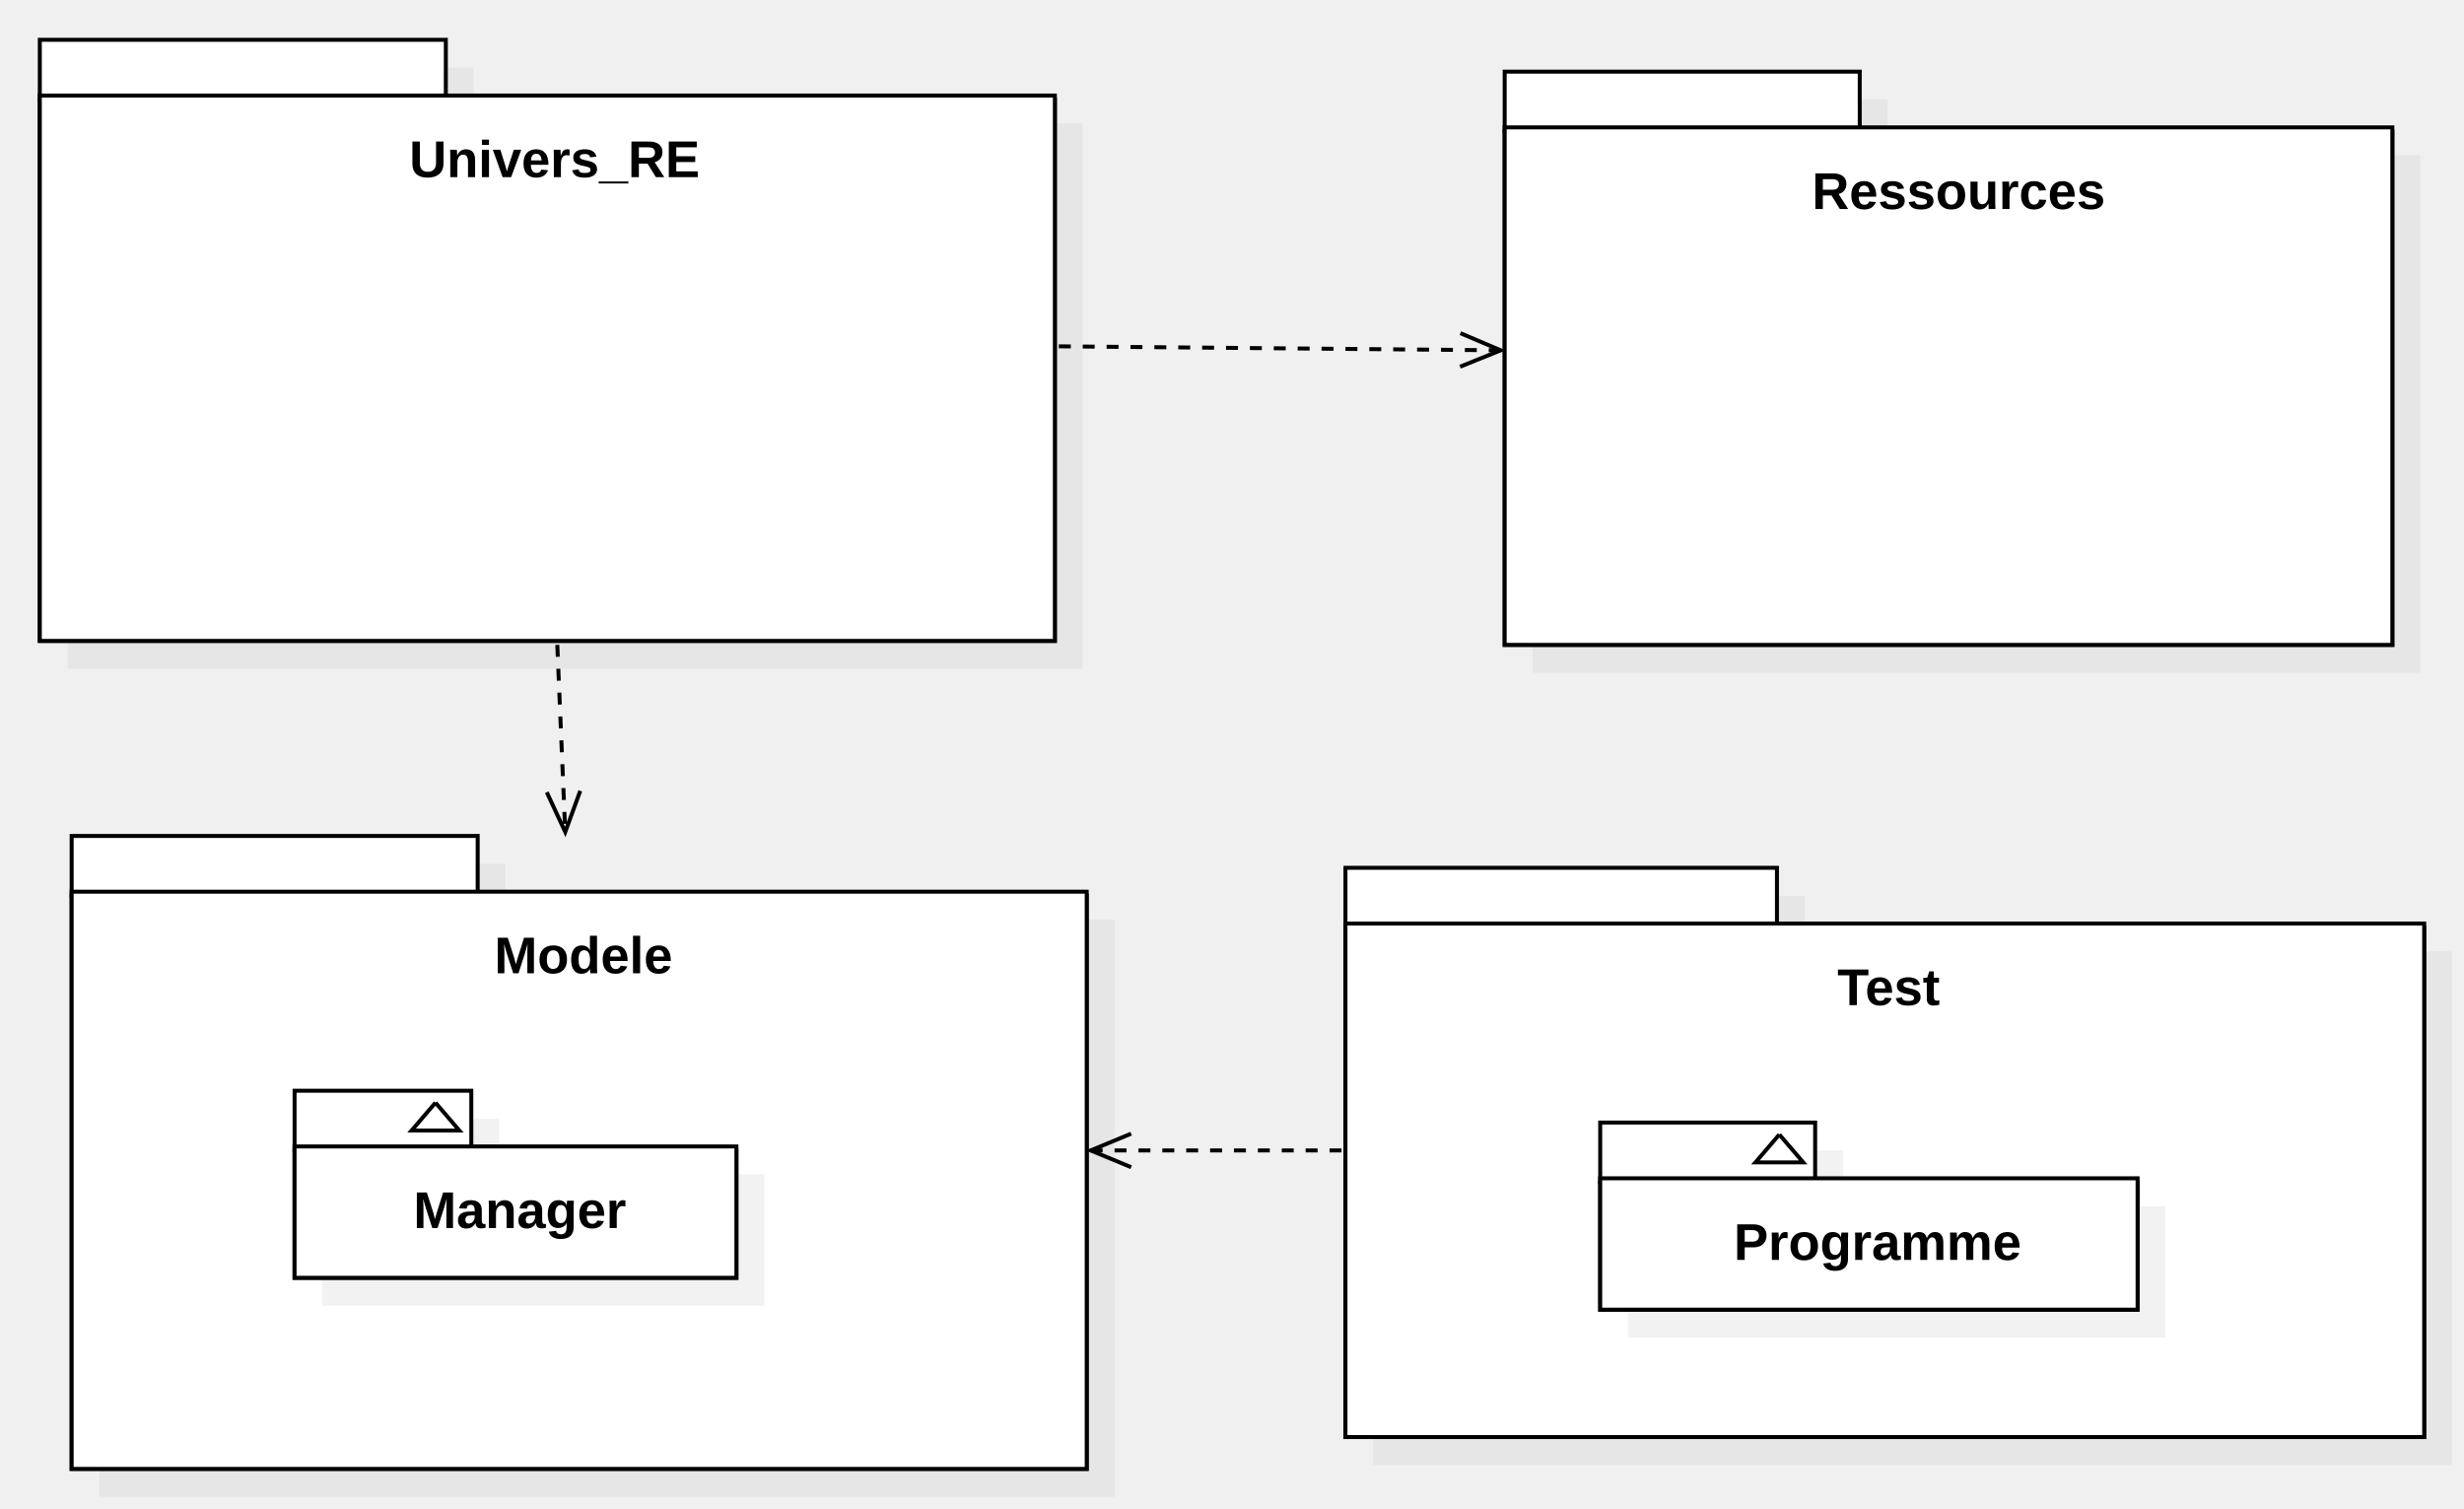
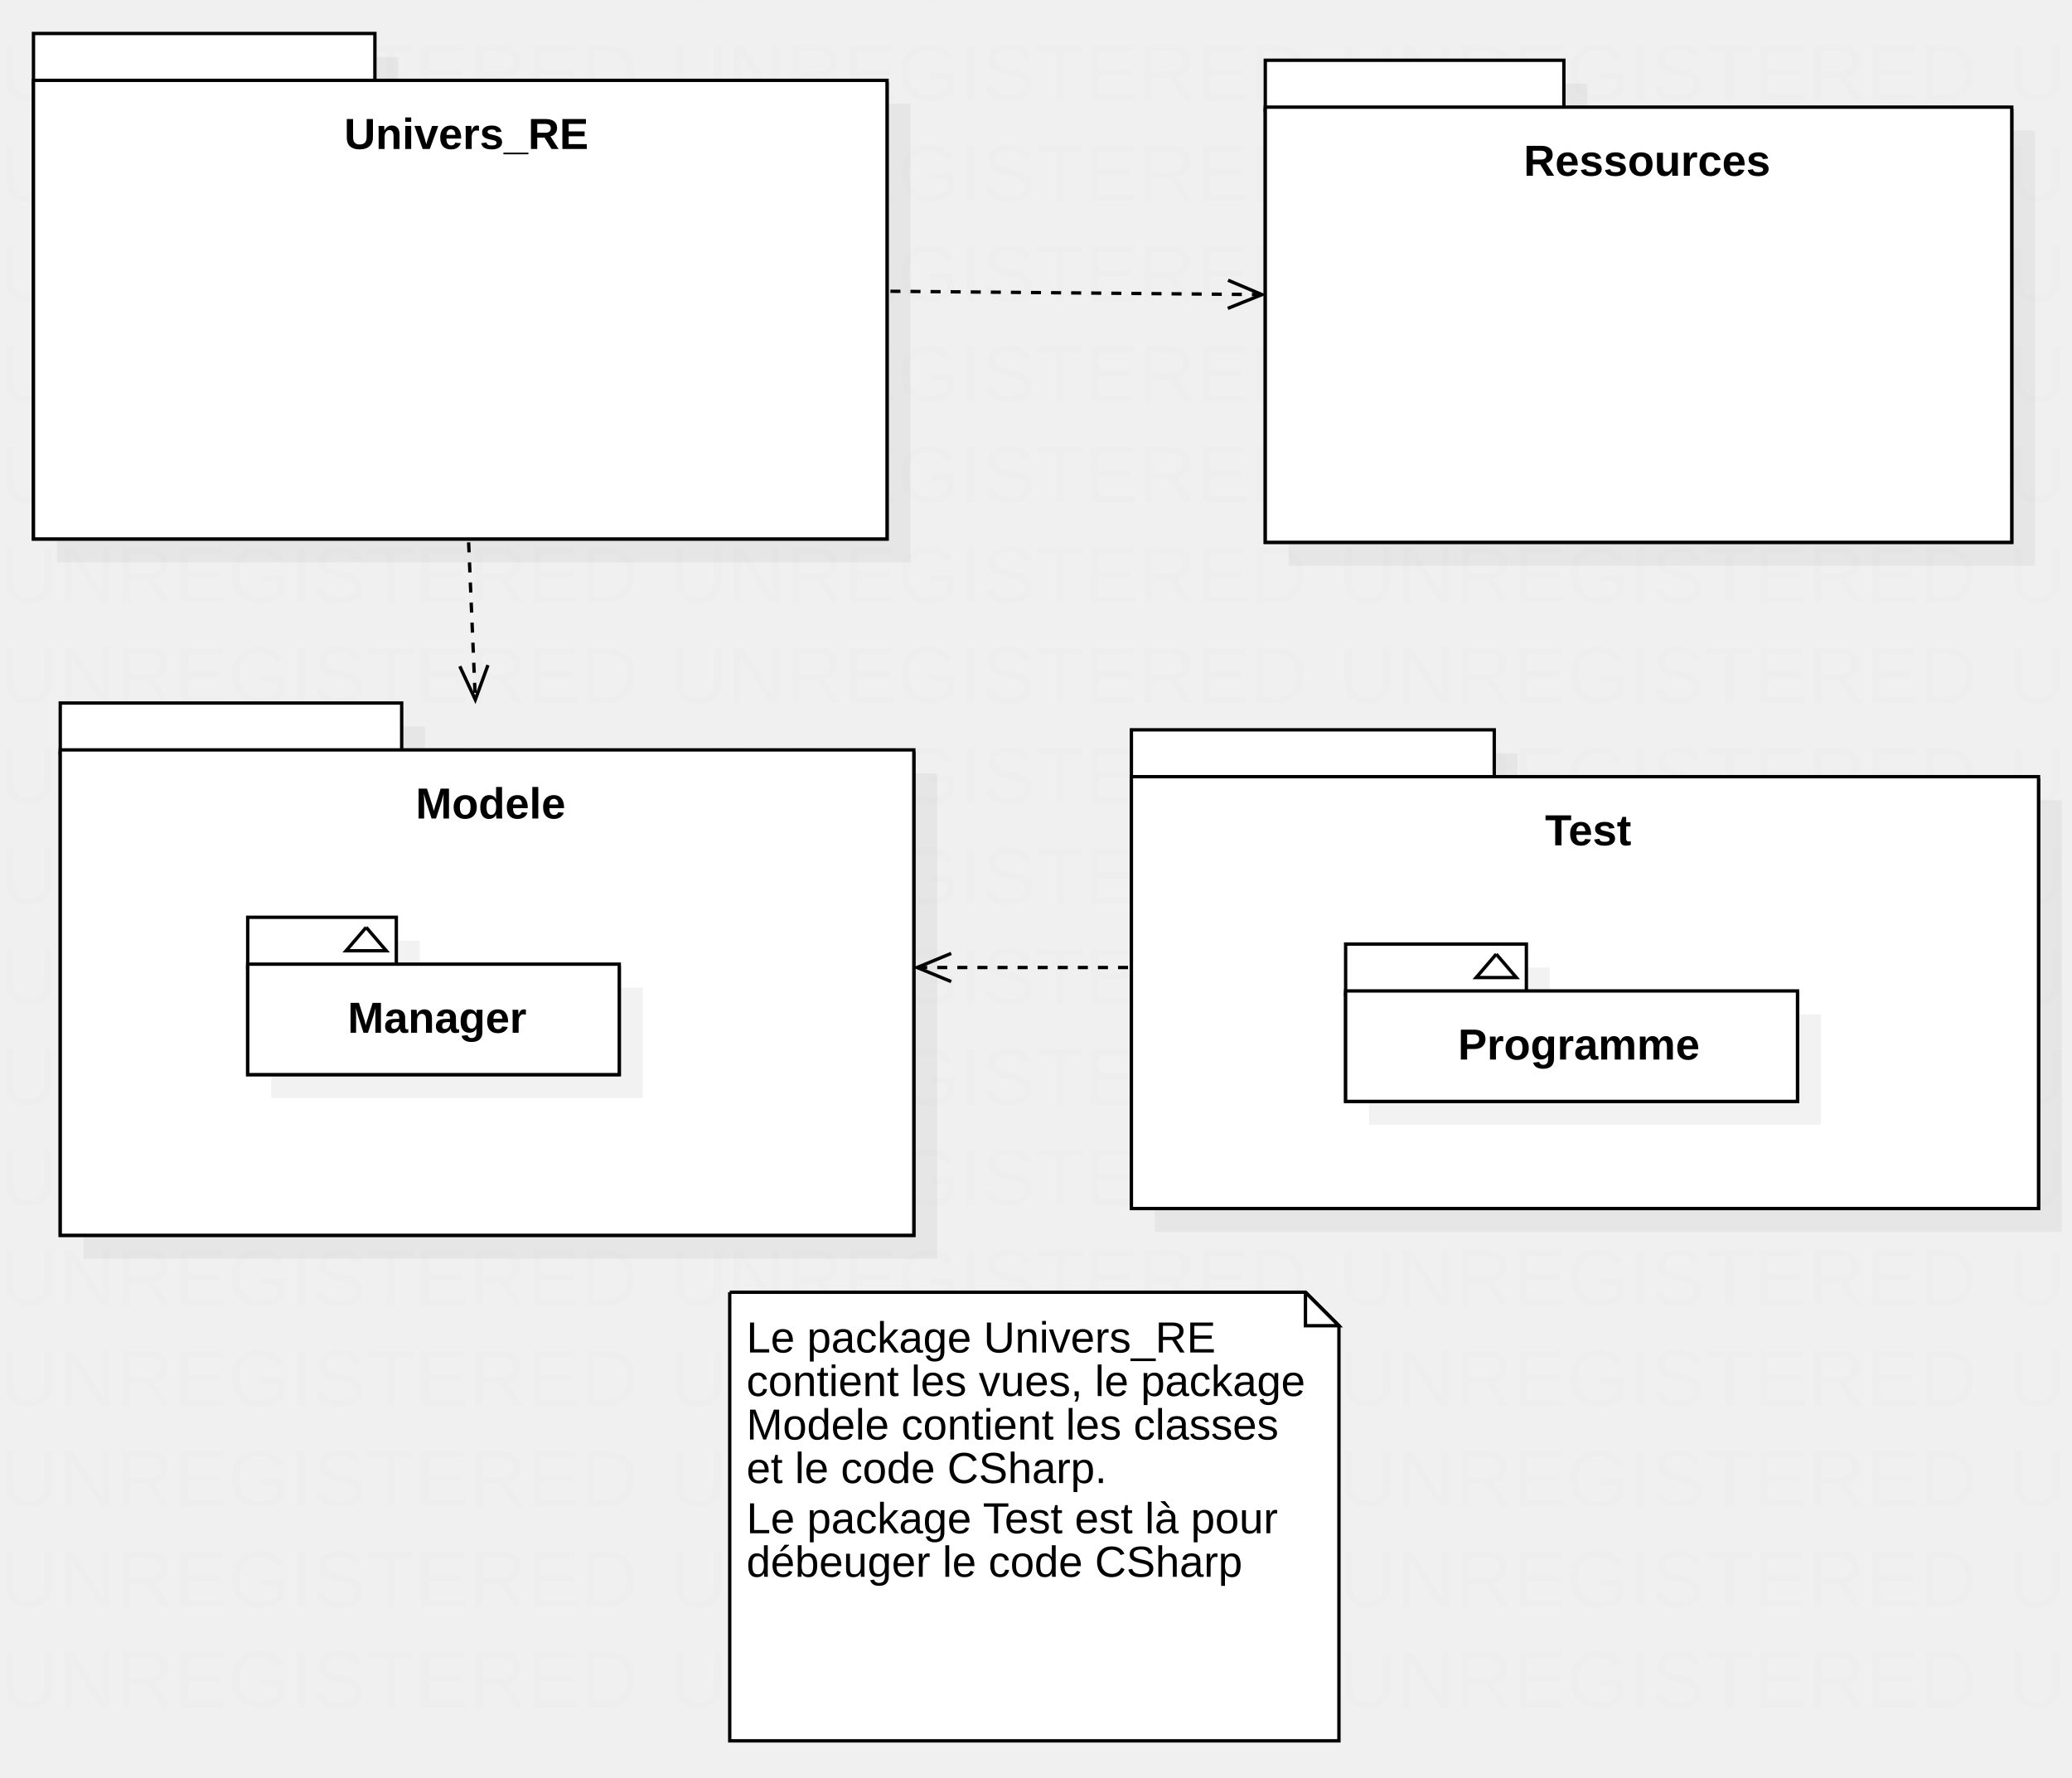
- <svg xmlns="http://www.w3.org/2000/svg" version="1.1" width="619" height="379">
+ <svg xmlns="http://www.w3.org/2000/svg" version="1.1" width="619" height="531">
  <defs />
  <g>
+     <text fill="#eeeeee" stroke="none" font-family="Arial" font-size="24px" font-style="normal" font-weight="normal" text-decoration="none" x="0" y="0">UNREGISTERED</text>
+     <text fill="#eeeeee" stroke="none" font-family="Arial" font-size="24px" font-style="normal" font-weight="normal" text-decoration="none" x="0" y="30">UNREGISTERED</text>
+     <text fill="#eeeeee" stroke="none" font-family="Arial" font-size="24px" font-style="normal" font-weight="normal" text-decoration="none" x="0" y="60">UNREGISTERED</text>
+     <text fill="#eeeeee" stroke="none" font-family="Arial" font-size="24px" font-style="normal" font-weight="normal" text-decoration="none" x="0" y="90">UNREGISTERED</text>
+     <text fill="#eeeeee" stroke="none" font-family="Arial" font-size="24px" font-style="normal" font-weight="normal" text-decoration="none" x="0" y="120">UNREGISTERED</text>
+     <text fill="#eeeeee" stroke="none" font-family="Arial" font-size="24px" font-style="normal" font-weight="normal" text-decoration="none" x="0" y="150">UNREGISTERED</text>
+     <text fill="#eeeeee" stroke="none" font-family="Arial" font-size="24px" font-style="normal" font-weight="normal" text-decoration="none" x="0" y="180">UNREGISTERED</text>
+     <text fill="#eeeeee" stroke="none" font-family="Arial" font-size="24px" font-style="normal" font-weight="normal" text-decoration="none" x="0" y="210">UNREGISTERED</text>
+     <text fill="#eeeeee" stroke="none" font-family="Arial" font-size="24px" font-style="normal" font-weight="normal" text-decoration="none" x="0" y="240">UNREGISTERED</text>
+     <text fill="#eeeeee" stroke="none" font-family="Arial" font-size="24px" font-style="normal" font-weight="normal" text-decoration="none" x="0" y="270">UNREGISTERED</text>
+     <text fill="#eeeeee" stroke="none" font-family="Arial" font-size="24px" font-style="normal" font-weight="normal" text-decoration="none" x="0" y="300">UNREGISTERED</text>
+     <text fill="#eeeeee" stroke="none" font-family="Arial" font-size="24px" font-style="normal" font-weight="normal" text-decoration="none" x="0" y="330">UNREGISTERED</text>
+     <text fill="#eeeeee" stroke="none" font-family="Arial" font-size="24px" font-style="normal" font-weight="normal" text-decoration="none" x="0" y="360">UNREGISTERED</text>
+     <text fill="#eeeeee" stroke="none" font-family="Arial" font-size="24px" font-style="normal" font-weight="normal" text-decoration="none" x="0" y="390">UNREGISTERED</text>
+     <text fill="#eeeeee" stroke="none" font-family="Arial" font-size="24px" font-style="normal" font-weight="normal" text-decoration="none" x="0" y="420">UNREGISTERED</text>
+     <text fill="#eeeeee" stroke="none" font-family="Arial" font-size="24px" font-style="normal" font-weight="normal" text-decoration="none" x="0" y="450">UNREGISTERED</text>
+     <text fill="#eeeeee" stroke="none" font-family="Arial" font-size="24px" font-style="normal" font-weight="normal" text-decoration="none" x="0" y="480">UNREGISTERED</text>
+     <text fill="#eeeeee" stroke="none" font-family="Arial" font-size="24px" font-style="normal" font-weight="normal" text-decoration="none" x="0" y="510">UNREGISTERED</text>
+     <text fill="#eeeeee" stroke="none" font-family="Arial" font-size="24px" font-style="normal" font-weight="normal" text-decoration="none" x="200" y="0">UNREGISTERED</text>
+     <text fill="#eeeeee" stroke="none" font-family="Arial" font-size="24px" font-style="normal" font-weight="normal" text-decoration="none" x="200" y="30">UNREGISTERED</text>
+     <text fill="#eeeeee" stroke="none" font-family="Arial" font-size="24px" font-style="normal" font-weight="normal" text-decoration="none" x="200" y="60">UNREGISTERED</text>
+     <text fill="#eeeeee" stroke="none" font-family="Arial" font-size="24px" font-style="normal" font-weight="normal" text-decoration="none" x="200" y="90">UNREGISTERED</text>
+     <text fill="#eeeeee" stroke="none" font-family="Arial" font-size="24px" font-style="normal" font-weight="normal" text-decoration="none" x="200" y="120">UNREGISTERED</text>
+     <text fill="#eeeeee" stroke="none" font-family="Arial" font-size="24px" font-style="normal" font-weight="normal" text-decoration="none" x="200" y="150">UNREGISTERED</text>
+     <text fill="#eeeeee" stroke="none" font-family="Arial" font-size="24px" font-style="normal" font-weight="normal" text-decoration="none" x="200" y="180">UNREGISTERED</text>
+     <text fill="#eeeeee" stroke="none" font-family="Arial" font-size="24px" font-style="normal" font-weight="normal" text-decoration="none" x="200" y="210">UNREGISTERED</text>
+     <text fill="#eeeeee" stroke="none" font-family="Arial" font-size="24px" font-style="normal" font-weight="normal" text-decoration="none" x="200" y="240">UNREGISTERED</text>
+     <text fill="#eeeeee" stroke="none" font-family="Arial" font-size="24px" font-style="normal" font-weight="normal" text-decoration="none" x="200" y="270">UNREGISTERED</text>
+     <text fill="#eeeeee" stroke="none" font-family="Arial" font-size="24px" font-style="normal" font-weight="normal" text-decoration="none" x="200" y="300">UNREGISTERED</text>
+     <text fill="#eeeeee" stroke="none" font-family="Arial" font-size="24px" font-style="normal" font-weight="normal" text-decoration="none" x="200" y="330">UNREGISTERED</text>
+     <text fill="#eeeeee" stroke="none" font-family="Arial" font-size="24px" font-style="normal" font-weight="normal" text-decoration="none" x="200" y="360">UNREGISTERED</text>
+     <text fill="#eeeeee" stroke="none" font-family="Arial" font-size="24px" font-style="normal" font-weight="normal" text-decoration="none" x="200" y="390">UNREGISTERED</text>
+     <text fill="#eeeeee" stroke="none" font-family="Arial" font-size="24px" font-style="normal" font-weight="normal" text-decoration="none" x="200" y="420">UNREGISTERED</text>
+     <text fill="#eeeeee" stroke="none" font-family="Arial" font-size="24px" font-style="normal" font-weight="normal" text-decoration="none" x="200" y="450">UNREGISTERED</text>
+     <text fill="#eeeeee" stroke="none" font-family="Arial" font-size="24px" font-style="normal" font-weight="normal" text-decoration="none" x="200" y="480">UNREGISTERED</text>
+     <text fill="#eeeeee" stroke="none" font-family="Arial" font-size="24px" font-style="normal" font-weight="normal" text-decoration="none" x="200" y="510">UNREGISTERED</text>
+     <text fill="#eeeeee" stroke="none" font-family="Arial" font-size="24px" font-style="normal" font-weight="normal" text-decoration="none" x="400" y="0">UNREGISTERED</text>
+     <text fill="#eeeeee" stroke="none" font-family="Arial" font-size="24px" font-style="normal" font-weight="normal" text-decoration="none" x="400" y="30">UNREGISTERED</text>
+     <text fill="#eeeeee" stroke="none" font-family="Arial" font-size="24px" font-style="normal" font-weight="normal" text-decoration="none" x="400" y="60">UNREGISTERED</text>
+     <text fill="#eeeeee" stroke="none" font-family="Arial" font-size="24px" font-style="normal" font-weight="normal" text-decoration="none" x="400" y="90">UNREGISTERED</text>
+     <text fill="#eeeeee" stroke="none" font-family="Arial" font-size="24px" font-style="normal" font-weight="normal" text-decoration="none" x="400" y="120">UNREGISTERED</text>
+     <text fill="#eeeeee" stroke="none" font-family="Arial" font-size="24px" font-style="normal" font-weight="normal" text-decoration="none" x="400" y="150">UNREGISTERED</text>
+     <text fill="#eeeeee" stroke="none" font-family="Arial" font-size="24px" font-style="normal" font-weight="normal" text-decoration="none" x="400" y="180">UNREGISTERED</text>
+     <text fill="#eeeeee" stroke="none" font-family="Arial" font-size="24px" font-style="normal" font-weight="normal" text-decoration="none" x="400" y="210">UNREGISTERED</text>
+     <text fill="#eeeeee" stroke="none" font-family="Arial" font-size="24px" font-style="normal" font-weight="normal" text-decoration="none" x="400" y="240">UNREGISTERED</text>
+     <text fill="#eeeeee" stroke="none" font-family="Arial" font-size="24px" font-style="normal" font-weight="normal" text-decoration="none" x="400" y="270">UNREGISTERED</text>
+     <text fill="#eeeeee" stroke="none" font-family="Arial" font-size="24px" font-style="normal" font-weight="normal" text-decoration="none" x="400" y="300">UNREGISTERED</text>
+     <text fill="#eeeeee" stroke="none" font-family="Arial" font-size="24px" font-style="normal" font-weight="normal" text-decoration="none" x="400" y="330">UNREGISTERED</text>
+     <text fill="#eeeeee" stroke="none" font-family="Arial" font-size="24px" font-style="normal" font-weight="normal" text-decoration="none" x="400" y="360">UNREGISTERED</text>
+     <text fill="#eeeeee" stroke="none" font-family="Arial" font-size="24px" font-style="normal" font-weight="normal" text-decoration="none" x="400" y="390">UNREGISTERED</text>
+     <text fill="#eeeeee" stroke="none" font-family="Arial" font-size="24px" font-style="normal" font-weight="normal" text-decoration="none" x="400" y="420">UNREGISTERED</text>
+     <text fill="#eeeeee" stroke="none" font-family="Arial" font-size="24px" font-style="normal" font-weight="normal" text-decoration="none" x="400" y="450">UNREGISTERED</text>
+     <text fill="#eeeeee" stroke="none" font-family="Arial" font-size="24px" font-style="normal" font-weight="normal" text-decoration="none" x="400" y="480">UNREGISTERED</text>
+     <text fill="#eeeeee" stroke="none" font-family="Arial" font-size="24px" font-style="normal" font-weight="normal" text-decoration="none" x="400" y="510">UNREGISTERED</text>
+     <text fill="#eeeeee" stroke="none" font-family="Arial" font-size="24px" font-style="normal" font-weight="normal" text-decoration="none" x="600" y="0">UNREGISTERED</text>
+     <text fill="#eeeeee" stroke="none" font-family="Arial" font-size="24px" font-style="normal" font-weight="normal" text-decoration="none" x="600" y="30">UNREGISTERED</text>
+     <text fill="#eeeeee" stroke="none" font-family="Arial" font-size="24px" font-style="normal" font-weight="normal" text-decoration="none" x="600" y="60">UNREGISTERED</text>
+     <text fill="#eeeeee" stroke="none" font-family="Arial" font-size="24px" font-style="normal" font-weight="normal" text-decoration="none" x="600" y="90">UNREGISTERED</text>
+     <text fill="#eeeeee" stroke="none" font-family="Arial" font-size="24px" font-style="normal" font-weight="normal" text-decoration="none" x="600" y="120">UNREGISTERED</text>
+     <text fill="#eeeeee" stroke="none" font-family="Arial" font-size="24px" font-style="normal" font-weight="normal" text-decoration="none" x="600" y="150">UNREGISTERED</text>
+     <text fill="#eeeeee" stroke="none" font-family="Arial" font-size="24px" font-style="normal" font-weight="normal" text-decoration="none" x="600" y="180">UNREGISTERED</text>
+     <text fill="#eeeeee" stroke="none" font-family="Arial" font-size="24px" font-style="normal" font-weight="normal" text-decoration="none" x="600" y="210">UNREGISTERED</text>
+     <text fill="#eeeeee" stroke="none" font-family="Arial" font-size="24px" font-style="normal" font-weight="normal" text-decoration="none" x="600" y="240">UNREGISTERED</text>
+     <text fill="#eeeeee" stroke="none" font-family="Arial" font-size="24px" font-style="normal" font-weight="normal" text-decoration="none" x="600" y="270">UNREGISTERED</text>
+     <text fill="#eeeeee" stroke="none" font-family="Arial" font-size="24px" font-style="normal" font-weight="normal" text-decoration="none" x="600" y="300">UNREGISTERED</text>
+     <text fill="#eeeeee" stroke="none" font-family="Arial" font-size="24px" font-style="normal" font-weight="normal" text-decoration="none" x="600" y="330">UNREGISTERED</text>
+     <text fill="#eeeeee" stroke="none" font-family="Arial" font-size="24px" font-style="normal" font-weight="normal" text-decoration="none" x="600" y="360">UNREGISTERED</text>
+     <text fill="#eeeeee" stroke="none" font-family="Arial" font-size="24px" font-style="normal" font-weight="normal" text-decoration="none" x="600" y="390">UNREGISTERED</text>
+     <text fill="#eeeeee" stroke="none" font-family="Arial" font-size="24px" font-style="normal" font-weight="normal" text-decoration="none" x="600" y="420">UNREGISTERED</text>
+     <text fill="#eeeeee" stroke="none" font-family="Arial" font-size="24px" font-style="normal" font-weight="normal" text-decoration="none" x="600" y="450">UNREGISTERED</text>
+     <text fill="#eeeeee" stroke="none" font-family="Arial" font-size="24px" font-style="normal" font-weight="normal" text-decoration="none" x="600" y="480">UNREGISTERED</text>
+     <text fill="#eeeeee" stroke="none" font-family="Arial" font-size="24px" font-style="normal" font-weight="normal" text-decoration="none" x="600" y="510">UNREGISTERED</text>
    <g transform="translate(-38,-198) scale(1,1)">
      <rect fill="#C0C0C0" stroke="none" x="55" y="215" width="102" height="15" opacity="0.2" />
    </g>
    <g transform="translate(-38,-198) scale(1,1)">
      <rect fill="#C0C0C0" stroke="none" x="55" y="229" width="255" height="137" opacity="0.2" />
    </g>
    <g transform="translate(-38,-198) scale(1,1)">
      <rect fill="#ffffff" stroke="none" x="48" y="223" width="255" height="136" />
    </g>
    <g transform="translate(-38,-198) scale(1,1)">
      <path fill="none" stroke="#000000" d="M 48 223 L 303 223 L 303 359 L 48 359 L 48 223 Z Z" stroke-miterlimit="10" />
    </g>
    <g transform="translate(-38,-198) scale(1,1)">
      <rect fill="#ffffff" stroke="none" x="48" y="208" width="102" height="15" />
    </g>
    <g transform="translate(-38,-198) scale(1,1)">
      <path fill="none" stroke="#000000" d="M 48 208 L 150 208 L 150 223 L 48 223 L 48 208 Z Z" stroke-miterlimit="10" />
    </g>
    <g transform="translate(-38,-198) scale(1,1)">
      <rect fill="#ffffff" stroke="none" x="48" y="222" width="255" height="137" />
    </g>
    <g transform="translate(-38,-198) scale(1,1)">
      <path fill="none" stroke="#000000" d="M 48 222 L 303 222 L 303 359 L 48 359 L 48 222 Z Z" stroke-miterlimit="10" />
    </g>
    <g transform="translate(-38,-198) scale(1,1)">
      <g>
        <path fill="none" stroke="none" />
        <text fill="#000000" stroke="none" font-family="Arial" font-size="13px" font-style="normal" font-weight="bold" text-decoration="none" x="140.823" y="242.5">Univers_RE</text>
      </g>
    </g>
    <g transform="translate(-38,-198) scale(1,1)">
      <rect fill="#C0C0C0" stroke="none" x="63" y="415" width="102" height="15" opacity="0.2" />
    </g>
    <g transform="translate(-38,-198) scale(1,1)">
      <rect fill="#C0C0C0" stroke="none" x="63" y="429" width="255" height="145" opacity="0.2" />
    </g>
    <g transform="translate(-38,-198) scale(1,1)">
      <rect fill="#ffffff" stroke="none" x="56" y="423" width="255" height="144" />
    </g>
    <g transform="translate(-38,-198) scale(1,1)">
      <path fill="none" stroke="#000000" d="M 56 423 L 311 423 L 311 567 L 56 567 L 56 423 Z Z" stroke-miterlimit="10" />
    </g>
    <g transform="translate(-38,-198) scale(1,1)">
      <rect fill="#ffffff" stroke="none" x="56" y="408" width="102" height="15" />
    </g>
    <g transform="translate(-38,-198) scale(1,1)">
      <path fill="none" stroke="#000000" d="M 56 408 L 158 408 L 158 423 L 56 423 L 56 408 Z Z" stroke-miterlimit="10" />
    </g>
    <g transform="translate(-38,-198) scale(1,1)">
      <rect fill="#ffffff" stroke="none" x="56" y="422" width="255" height="145" />
    </g>
    <g transform="translate(-38,-198) scale(1,1)">
      <path fill="none" stroke="#000000" d="M 56 422 L 311 422 L 311 567 L 56 567 L 56 422 Z Z" stroke-miterlimit="10" />
    </g>
    <g transform="translate(-38,-198) scale(1,1)">
      <g>
        <path fill="none" stroke="none" />
        <text fill="#000000" stroke="none" font-family="Arial" font-size="13px" font-style="normal" font-weight="bold" text-decoration="none" x="162.181" y="442.5">Modele</text>
      </g>
    </g>
    <g transform="translate(-38,-198) scale(1,1)">
      <rect fill="#C0C0C0" stroke="none" x="383" y="423" width="108.4" height="15" opacity="0.2" />
    </g>
    <g transform="translate(-38,-198) scale(1,1)">
      <rect fill="#C0C0C0" stroke="none" x="383" y="437" width="271" height="129" opacity="0.2" />
    </g>
    <g transform="translate(-38,-198) scale(1,1)">
      <rect fill="#ffffff" stroke="none" x="376" y="431" width="271" height="128" />
    </g>
    <g transform="translate(-38,-198) scale(1,1)">
      <path fill="none" stroke="#000000" d="M 376 431 L 647 431 L 647 559 L 376 559 L 376 431 Z Z" stroke-miterlimit="10" />
    </g>
    <g transform="translate(-38,-198) scale(1,1)">
      <rect fill="#ffffff" stroke="none" x="376" y="416" width="108.4" height="15" />
    </g>
    <g transform="translate(-38,-198) scale(1,1)">
      <path fill="none" stroke="#000000" d="M 376 416 L 484.4 416 L 484.4 431 L 376 431 L 376 416 Z Z" stroke-miterlimit="10" />
    </g>
    <g transform="translate(-38,-198) scale(1,1)">
      <rect fill="#ffffff" stroke="none" x="376" y="430" width="271" height="129" />
    </g>
    <g transform="translate(-38,-198) scale(1,1)">
      <path fill="none" stroke="#000000" d="M 376 430 L 647 430 L 647 559 L 376 559 L 376 430 Z Z" stroke-miterlimit="10" />
    </g>
    <g transform="translate(-38,-198) scale(1,1)">
      <g>
        <path fill="none" stroke="none" />
        <text fill="#000000" stroke="none" font-family="Arial" font-size="13px" font-style="normal" font-weight="bold" text-decoration="none" x="499.579" y="450.5">Test</text>
      </g>
    </g>
    <g transform="translate(-38,-198) scale(1,1)">
      <rect fill="#C0C0C0" stroke="none" x="423" y="223" width="89.2" height="15" opacity="0.2" />
    </g>
    <g transform="translate(-38,-198) scale(1,1)">
      <rect fill="#C0C0C0" stroke="none" x="423" y="237" width="223" height="130" opacity="0.2" />
    </g>
    <g transform="translate(-38,-198) scale(1,1)">
      <rect fill="#ffffff" stroke="none" x="416" y="231" width="223" height="129" />
    </g>
    <g transform="translate(-38,-198) scale(1,1)">
      <path fill="none" stroke="#000000" d="M 416 231 L 639 231 L 639 360 L 416 360 L 416 231 Z Z" stroke-miterlimit="10" />
    </g>
    <g transform="translate(-38,-198) scale(1,1)">
      <rect fill="#ffffff" stroke="none" x="416" y="216" width="89.2" height="15" />
    </g>
    <g transform="translate(-38,-198) scale(1,1)">
      <path fill="none" stroke="#000000" d="M 416 216 L 505.2 216 L 505.2 231 L 416 231 L 416 216 Z Z" stroke-miterlimit="10" />
    </g>
    <g transform="translate(-38,-198) scale(1,1)">
      <rect fill="#ffffff" stroke="none" x="416" y="230" width="223" height="130" />
    </g>
    <g transform="translate(-38,-198) scale(1,1)">
      <path fill="none" stroke="#000000" d="M 416 230 L 639 230 L 639 360 L 416 360 L 416 230 Z Z" stroke-miterlimit="10" />
    </g>
    <g transform="translate(-38,-198) scale(1,1)">
      <g>
        <path fill="none" stroke="none" />
        <text fill="#000000" stroke="none" font-family="Arial" font-size="13px" font-style="normal" font-weight="bold" text-decoration="none" x="493.181" y="250.5">Ressources</text>
      </g>
    </g>
    <g transform="translate(-38,-198) scale(1,1)">
      <path fill="none" stroke="#000000" d="M 304 285 L 415 286" stroke-miterlimit="10" stroke-dasharray="3" />
    </g>
    <g transform="translate(-38,-198) scale(1,1)">
      <path fill="none" stroke="#000000" d="M 404.8 290.118 L 415 286 L 404.876 281.699" stroke-miterlimit="10" />
    </g>
    <g transform="translate(-38,-198) scale(1,1)">
      <path fill="none" stroke="#000000" d="M 178 360 L 180 407" stroke-miterlimit="10" stroke-dasharray="3" />
    </g>
    <g transform="translate(-38,-198) scale(1,1)">
      <path fill="none" stroke="#000000" d="M 175.362 397.025 L 180 407 L 183.774 396.668" stroke-miterlimit="10" />
    </g>
    <g transform="translate(-38,-198) scale(1,1)">
      <path fill="none" stroke="#000000" d="M 375 487 L 312 487" stroke-miterlimit="10" stroke-dasharray="3" />
    </g>
    <g transform="translate(-38,-198) scale(1,1)">
      <path fill="none" stroke="#000000" d="M 322.163 482.79 L 312 487 L 322.163 491.21" stroke-miterlimit="10" />
    </g>
    <g transform="translate(-38,-198) scale(1,1)">
      <rect fill="#C0C0C0" stroke="none" x="447" y="487" width="54" height="15" opacity="0.2" />
    </g>
    <g transform="translate(-38,-198) scale(1,1)">
      <rect fill="#C0C0C0" stroke="none" x="447" y="501" width="135" height="33" opacity="0.2" />
    </g>
    <g transform="translate(-38,-198) scale(1,1)">
      <rect fill="#ffffff" stroke="none" x="440" y="495" width="135" height="32" />
    </g>
    <g transform="translate(-38,-198) scale(1,1)">
      <path fill="none" stroke="#000000" d="M 440 495 L 575 495 L 575 527 L 440 527 L 440 495 Z Z" stroke-miterlimit="10" />
    </g>
    <g transform="translate(-38,-198) scale(1,1)">
      <rect fill="#ffffff" stroke="none" x="440" y="480" width="54" height="15" />
    </g>
    <g transform="translate(-38,-198) scale(1,1)">
      <path fill="none" stroke="#000000" d="M 440 480 L 494 480 L 494 495 L 440 495 L 440 480 Z Z" stroke-miterlimit="10" />
    </g>
    <g transform="translate(-38,-198) scale(1,1)">
      <rect fill="#ffffff" stroke="none" x="440" y="494" width="135" height="33" />
    </g>
    <g transform="translate(-38,-198) scale(1,1)">
      <path fill="none" stroke="#000000" d="M 440 494 L 575 494 L 575 527 L 440 527 L 440 494 Z Z" stroke-miterlimit="10" />
    </g>
    <g transform="translate(-38,-198) scale(1,1)">
      <path fill="none" stroke="#000000" d="M 485 483 L 479 490 L 491 490 L 485 483" stroke-miterlimit="10" />
    </g>
    <g transform="translate(-38,-198) scale(1,1)">
      <g>
        <path fill="none" stroke="none" />
        <text fill="#000000" stroke="none" font-family="Arial" font-size="13px" font-style="normal" font-weight="bold" text-decoration="none" x="473.546" y="514.5">Programme</text>
      </g>
    </g>
    <g transform="translate(-38,-198) scale(1,1)">
      <rect fill="#C0C0C0" stroke="none" x="119" y="479" width="44.4" height="15" opacity="0.2" />
    </g>
    <g transform="translate(-38,-198) scale(1,1)">
      <rect fill="#C0C0C0" stroke="none" x="119" y="493" width="111" height="33" opacity="0.2" />
    </g>
    <g transform="translate(-38,-198) scale(1,1)">
      <rect fill="#ffffff" stroke="none" x="112" y="487" width="111" height="32" />
    </g>
    <g transform="translate(-38,-198) scale(1,1)">
      <path fill="none" stroke="#000000" d="M 112 487 L 223 487 L 223 519 L 112 519 L 112 487 Z Z" stroke-miterlimit="10" />
    </g>
    <g transform="translate(-38,-198) scale(1,1)">
      <rect fill="#ffffff" stroke="none" x="112" y="472" width="44.4" height="15" />
    </g>
    <g transform="translate(-38,-198) scale(1,1)">
      <path fill="none" stroke="#000000" d="M 112 472 L 156.4 472 L 156.4 487 L 112 487 L 112 472 Z Z" stroke-miterlimit="10" />
    </g>
    <g transform="translate(-38,-198) scale(1,1)">
      <rect fill="#ffffff" stroke="none" x="112" y="486" width="111" height="33" />
    </g>
    <g transform="translate(-38,-198) scale(1,1)">
      <path fill="none" stroke="#000000" d="M 112 486 L 223 486 L 223 519 L 112 519 L 112 486 Z Z" stroke-miterlimit="10" />
    </g>
    <g transform="translate(-38,-198) scale(1,1)">
      <path fill="none" stroke="#000000" d="M 147.4 475 L 141.4 482 L 153.4 482 L 147.4 475" stroke-miterlimit="10" />
    </g>
    <g transform="translate(-38,-198) scale(1,1)">
      <g>
        <path fill="none" stroke="none" />
        <text fill="#000000" stroke="none" font-family="Arial" font-size="13px" font-style="normal" font-weight="bold" text-decoration="none" x="141.846" y="506.5">Manager</text>
+       </g>
+     </g>
+     <g transform="translate(-38,-198) scale(1,1)">
+       <path fill="#ffffff" stroke="none" d="M 256 584 L 428 584 L 438 594 L 438 718 L 256 718 L 256 584" />
+     </g>
+     <g transform="translate(-38,-198) scale(1,1)">
+       <path fill="none" stroke="#000000" d="M 256 584 L 428 584 L 438 594 L 438 718 L 256 718 L 256 584 L 256 584" stroke-miterlimit="10" />
+     </g>
+     <g transform="translate(-38,-198) scale(1,1)">
+       <path fill="none" stroke="#000000" d="M 428 584 L 428 594 L 438 594 L 428 584" stroke-miterlimit="10" />
+     </g>
+     <g transform="translate(-38,-198) scale(1,1)">
+       <g>
+         <path fill="none" stroke="none" />
+         <text fill="#000000" stroke="none" font-family="Arial" font-size="13px" font-style="normal" font-weight="normal" text-decoration="none" x="261" y="602">Le package Univers_RE</text>
+         <text fill="#000000" stroke="none" font-family="Arial" font-size="13px" font-style="normal" font-weight="normal" text-decoration="none" x="261" y="615">contient les vues, le package</text>
+         <text fill="#000000" stroke="none" font-family="Arial" font-size="13px" font-style="normal" font-weight="normal" text-decoration="none" x="261" y="628">Modele contient les classes</text>
+         <text fill="#000000" stroke="none" font-family="Arial" font-size="13px" font-style="normal" font-weight="normal" text-decoration="none" x="261" y="641">et le code CSharp.</text>
+       </g>
+     </g>
+     <g transform="translate(-38,-198) scale(1,1)">
+       <g>
+         <path fill="none" stroke="none" />
+         <text fill="#000000" stroke="none" font-family="Arial" font-size="13px" font-style="normal" font-weight="normal" text-decoration="none" x="261" y="656">Le package Test est là pour</text>
+         <text fill="#000000" stroke="none" font-family="Arial" font-size="13px" font-style="normal" font-weight="normal" text-decoration="none" x="261" y="669">débeuger le code CSharp</text>
      </g>
    </g>
  </g>
</svg>
